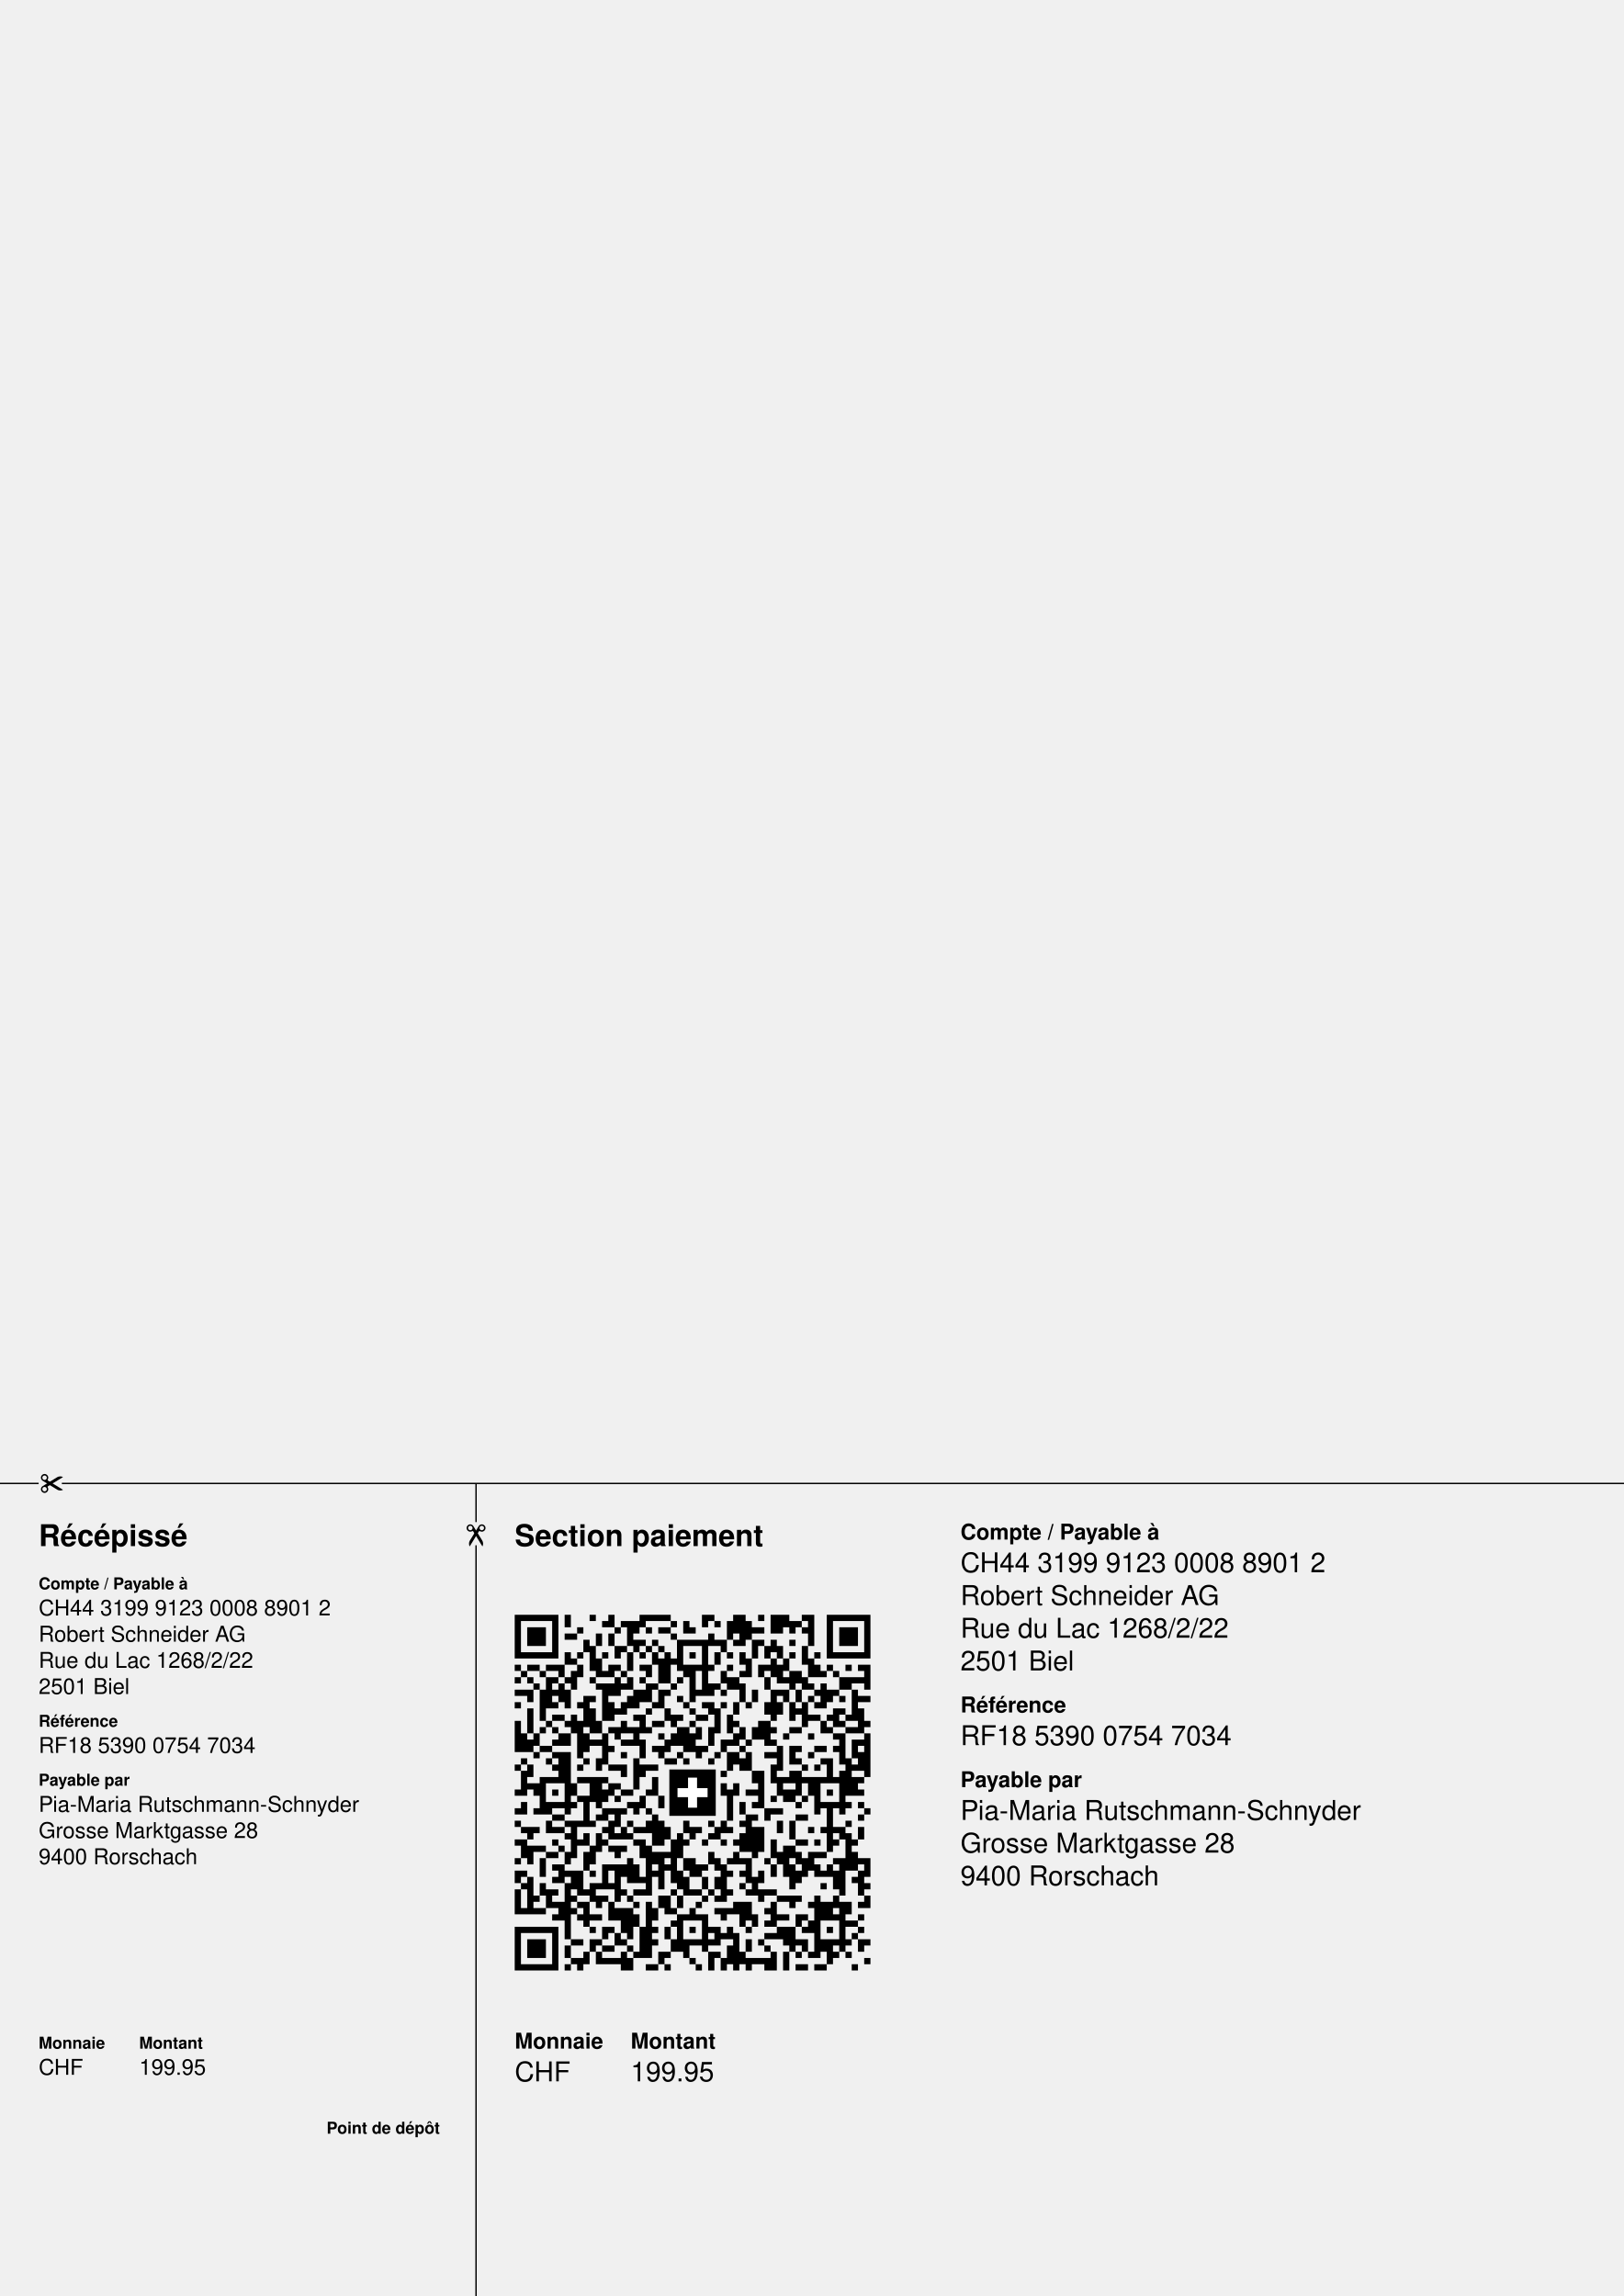
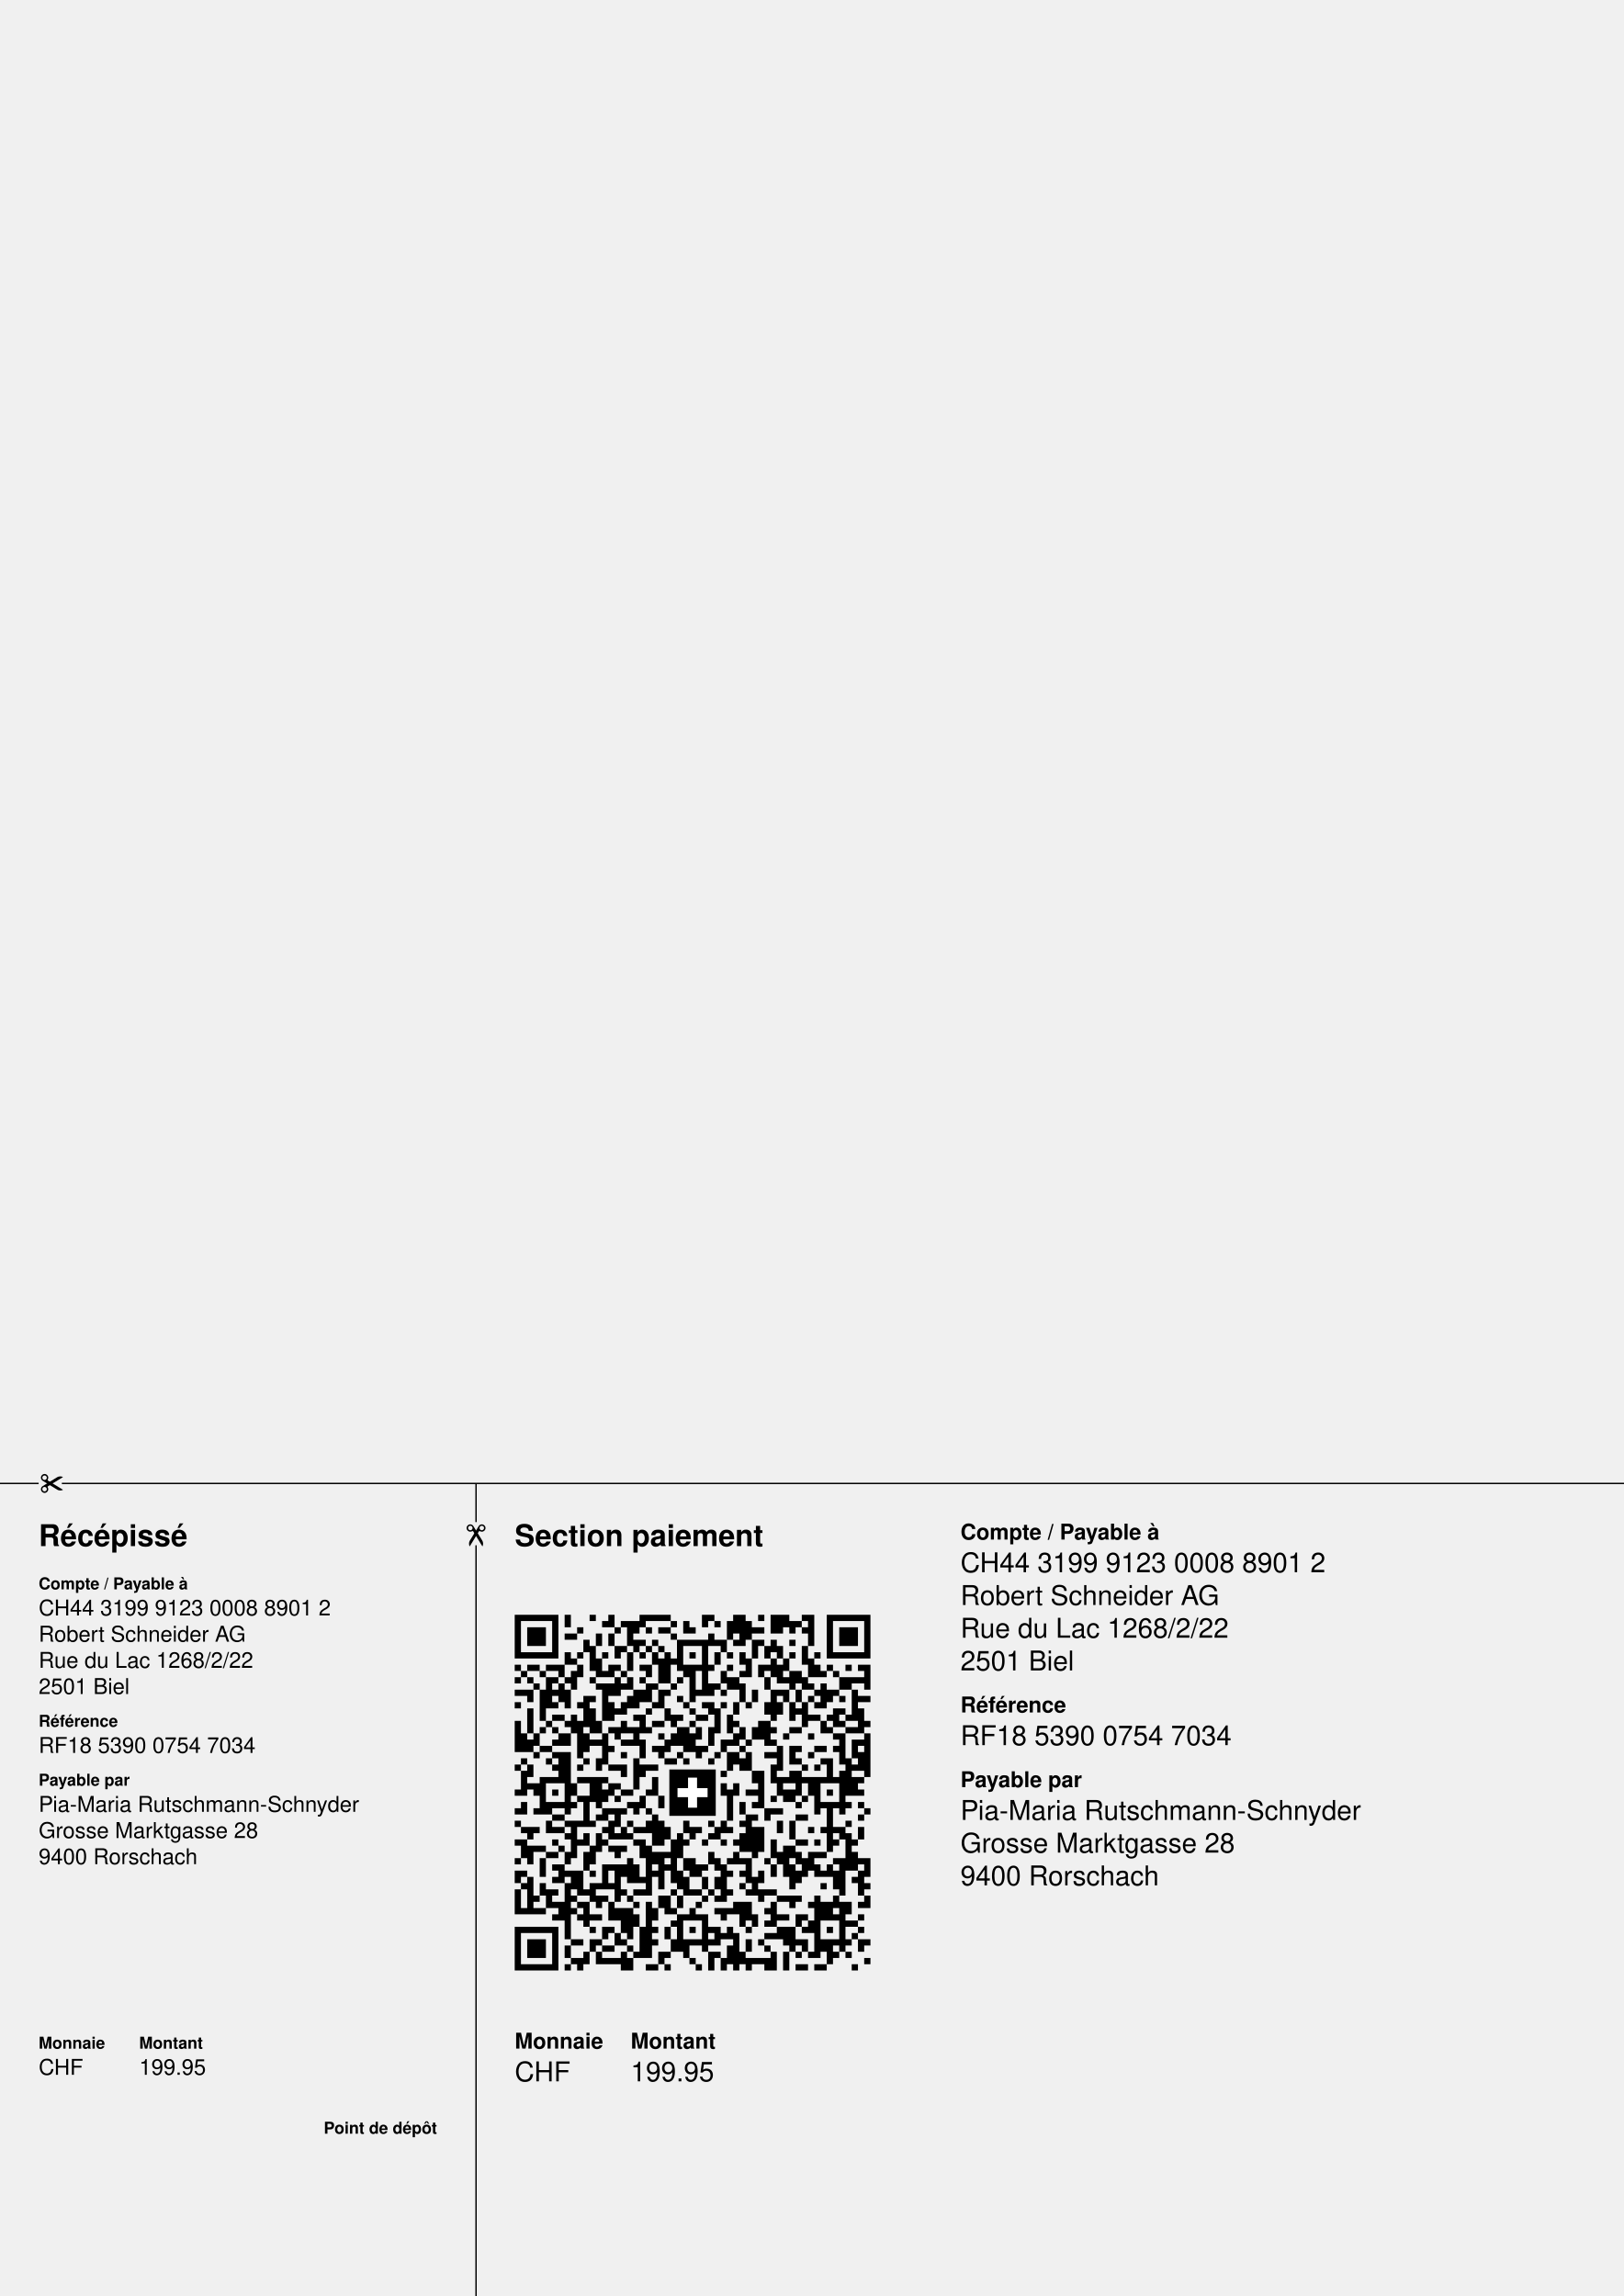
<svg xmlns="http://www.w3.org/2000/svg" width="210mm" height="297mm" version="1.1" viewBox="0 0 595.276 841.89">
  <g font-family="Helvetica,Arial" transform="translate(0 841.89)">
    <g transform="translate(188.702 -119.367) scale(2.288)">
      <path d="M0,-57h7v1h-7zm8,0h1v2h-1zm4,0h1v1h-1zm3,0h1v2h-1zm5,0h5v1h-5zm10,0h2v1h-2z m5,0h2v3h-2zm4,0h1v1h-1zm2,0h3v2h-3zm5,0h2v1h-2zm4,0h7v1h-7zm-50,1h1v6h-1z m6,0h1v6h-1zm8,0h1v1h-1zm3,0h4v1h-4zm8,0h1v1h-1zm2,0h1v2h-1zm3,0h1v1h-1z m2,0h1v1h-1zm2,0h1v3h-1zm3,0h1v3h-1zm7,0h2v1h-2zm3,0h1v4h-1zm3,0h1v6h-1z m6,0h1v6h-1zm-54,1h3v3h-3zm8,0h1v1h-1zm6,0h1v1h-1zm2,0h1v3h-1zm1,0h1v1h-1z m2,0h1v1h-1zm2,0h2v1h-2zm5,0h1v1h-1zm10,0h2v1h-2zm3,0h2v1h-2zm3,0h1v1h-1z m2,0h1v1h-1zm6,0h3v3h-3zm-44,1h2v1h-2zm5,0h1v2h-1zm2,0h1v2h-1zm10,0h1v1h-1z m6,0h1v2h-1zm5,0h1v2h-1zm-25,1h1v2h-1zm8,0h2v1h-2zm3,0h1v1h-1zm4,0h5v1h-5z m6,0h2v1h-2zm3,0h1v1h-1zm3,0h1v3h-1zm1,0h1v1h-1zm2,0h1v2h-1zm3,0h1v1h-1z m-32,1h1v4h-1zm4,0h2v1h-2zm3,0h1v1h-1zm2,0h1v1h-1zm2,0h1v1h-1zm3,0h1v4h-1z m4,0h1v8h-1zm3,0h1v1h-1zm7,0h1v2h-1zm2,0h1v2h-1zm4,0h1v3h-1zm-45,1h5v1h-5z m7,0h1v2h-1zm2,0h1v1h-1zm4,0h1v1h-1zm2,0h1v1h-1zm2,0h1v3h-1zm2,0h1v1h-1z m2,0h1v2h-1zm2,-0h1v5h-1zm4,0h1v1h-1zm4,0h1v2h-1zm2,0h1v1h-1zm2,0h1v2h-1z m8,0h1v1h-1zm4,0h1v1h-1zm3,0h5v1h-5zm-42,1h1v1h-1zm4,-0h1v3h-1zm10,0h1v4h-1z m2,0h1v1h-1zm12,-0h1v3h-1zm4,0h1v3h-1zm2,0h1v2h-1zm4,-0h1v3h-1zm-47,1h1v1h-1z m2,0h2v1h-2zm3,0h3v1h-3zm5,-0h1v2h-1zm5,0h2v1h-2zm5,0h2v1h-2zm7,-0h2v2h-2z m2,0h1v1h-1zm2,0h1v1h-1zm3,0h1v1h-1zm5,0h2v1h-2zm3,-0h1v3h-1zm6,0h1v2h-1z m2,0h1v1h-1zm3,0h1v1h-1zm2,0h2v1h-2zm-54,1h1v1h-1zm3,0h1v1h-1zm3,0h1v1h-1z m2,0h1v3h-1zm5,-0h2v1h-2zm3,0h1v1h-1zm4,0h1v1h-1zm12,0h1v2h-1zm3,0h1v1h-1z m3,0h1v1h-1zm5,0h2v2h-2zm5,0h1v1h-1zm2,0h1v1h-1zm5,0h1v3h-1zm-56,1h1v1h-1z m2,0h1v1h-1zm3,0h1v5h-1zm1,-0h1v1h-1zm2,0h1v1h-1zm4,0h1v1h-1zm4,0h1v3h-1z m2,0h1v2h-1zm2,-0h1v1h-1zm6,0h1v1h-1zm2,0h1v4h-1zm6,0h2v2h-2zm6,0h1v2h-1z m3,-0h1v1h-1zm3,0h1v2h-1zm6,-0h4v1h-4zm-49,1h1v1h-1zm4,0h1v3h-1zm6,0h3v1h-3z m4,0h1v1h-1zm4,0h1v3h-1zm1,0h1v1h-1zm3,0h1v1h-1zm6,0h2v1h-2zm5,0h1v3h-1z m8,0h1v1h-1zm3,0h1v1h-1zm2,0h1v4h-1zm3,0h2v1h-2zm-52,1h3v1h-3zm4,-0h1v5h-1z m2,0h1v1h-1zm2,0h1v3h-1zm6,-0h1v5h-1zm1,0h1v1h-1zm4,0h2v2h-2zm4,0h1v3h-1z m1,0h1v1h-1zm5,0h1v1h-1zm2,0h1v1h-1zm2,0h1v1h-1zm5,0h1v2h-1zm3,-0h1v5h-1z m1,0h2v1h-2zm3,0h1v2h-1zm3,0h1v1h-1zm2,0h2v1h-2zm4,-0h1v5h-1zm-52,1h1v1h-1z m9,-0h1v5h-1zm1,0h1v1h-1zm6,0h1v2h-1zm8,0h1v1h-1zm17,0h1v1h-1zm4,0h1v1h-1z m3,0h1v1h-1zm2,0h1v1h-1zm3,0h2v1h-2zm-55,1h1v1h-1zm6,0h1v1h-1zm4,0h1v1h-1z m5,-0h1v3h-1zm2,0h1v2h-1zm2,0h1v1h-1zm3,0h1v1h-1zm5,0h1v1h-1zm3,0h2v1h-2z m3,0h1v1h-1zm2,0h1v2h-1zm2,0h1v1h-1zm3,0h1v2h-1zm2,0h1v2h-1zm2,-0h1v3h-1z m2,0h1v4h-1zm2,0h1v1h-1zm-46,1h1v4h-1zm10,0h1v4h-1zm4,0h1v1h-1zm5,0h1v1h-1z m3,-0h1v2h-1zm4,0h1v1h-1zm3,0h2v1h-2zm14,0h1v1h-1zm6,-0h1v3h-1zm1,0h1v1h-1z m3,-0h1v4h-1zm-49,1h2v1h-2zm3,0h1v3h-1zm10,0h2v1h-2zm6,0h2v1h-2zm4,0h2v1h-2z m3,0h1v3h-1zm2,0h1v3h-1zm13,0h2v1h-2zm3,0h1v1h-1zm3,0h1v1h-1zm-53,1h1v5h-1z m5,0h1v1h-1zm3,0h1v1h-1zm2,0h1v6h-1zm3,0h1v2h-1zm4,0h1v2h-1zm3,0h1v2h-1z m2,0h2v1h-2zm3,0h1v1h-1zm3,0h1v1h-1zm7,0h1v1h-1zm4,0h2v3h-2zm10,0h1v2h-1z m3,0h1v1h-1zm4,0h1v1h-1zm-52,1h1v1h-1zm2,0h1v1h-1zm9,0h2v1h-2zm3,0h2v1h-2z m3,0h1v1h-1zm5,0h2v3h-2zm3,0h1v2h-1zm2,0h1v3h-1zm5,0h1v2h-1zm2,0h1v2h-1z m3,0h1v1h-1zm3,0h2v1h-2zm6,0h1v1h-1zm3,0h2v1h-2zm-52,1h1v3h-1zm2,0h1v2h-1z m4,0h2v2h-2zm4,0h1v3h-1zm3,0h1v5h-1zm2,0h1v1h-1zm3,0h1v2h-1zm4,0h1v1h-1z m2,0h1v2h-1zm3,0h1v3h-1zm7,0h1v2h-1zm8,0h1v1h-1zm4,0h1v1h-1zm4,0h2v1h-2z m5,0h1v7h-1zm-54,1h1v2h-1zm4,0h1v1h-1zm6,0h2v1h-2zm5,0h2v1h-2zm3,0h1v3h-1z m4,0h1v2h-1zm9,0h2v1h-2zm4,0h1v1h-1zm3,0h2v1h-2zm12,0h1v4h-1zm2,0h1v3h-1z m1,0h1v1h-1zm-51,1h2v1h-2zm11,0h1v1h-1zm7,0h2v1h-2zm5,0h1v1h-1zm2,0h2v1h-2z m4,0h1v1h-1zm3,0h1v1h-1zm6,0h1v4h-1zm2,0h1v3h-1zm1,0h1v1h-1zm3,0h2v1h-2z m3,0h1v1h-1zm-48,1h1v1h-1zm3,0h3v1h-3zm11,0h1v1h-1zm6,0h1v1h-1zm3,0h1v1h-1z m3,0h1v1h-1zm3,0h1v1h-1zm2,0h2v2h-2zm3,0h1v3h-1zm3,0h2v1h-2zm7,0h1v1h-1z m8,0h1v3h-1zm-54,1h1v1h-1zm4,0h1v1h-1zm2,0h2v4h-2zm4,0h1v1h-1zm2,0h1v2h-1z m6,0h1v5h-1zm5,0h2v1h-2zm3,0h1v1h-1zm4,0h1v1h-1zm5,0h1v2h-1zm9,0h1v1h-1z m4,0h2v1h-2zm4,0h1v6h-1zm-53,1h1v1h-1zm2,0h1v2h-1zm4,0h1v1h-1zm4,0h1v1h-1z m5,0h3v1h-3zm5,0h3v1h-3zm14,0h1v1h-1zm7,0h1v3h-1zm5,0h1v1h-1zm2,0h1v1h-1z m2,0h1v3h-1zm4,0h1v1h-1zm-53,1h1v4h-1zm16,0h1v1h-1zm3,0h1v1h-1zm13,0h1v1h-1z m5,0h2v2h-2zm6,0h2v2h-2zm8,0h1v7h-1zm-48,1h1v6h-1zm1,0h2v1h-2zm5,0h5v1h-5z m12,0h1v3h-1zm20,0h1v3h-1zm1,0h1v1h-1zm3,0h4v1h-4zm5,0h1v1h-1zm3,0h1v3h-1z m1,0h1v1h-1zm-53,1h2v1h-2zm6,0h1v5h-1zm1,0h1v2h-1zm3,0h2v3h-2zm3,0h2v1h-2z m18,0h1v2h-1zm2,0h1v2h-1zm4,0h1v4h-1zm6,0h1v2h-1zm2,0h2v2h-2zm-47,1h1v1h-1z m3,0h1v1h-1zm3,0h1v1h-1zm8,0h2v1h-2zm3,0h2v1h-2zm4,0h1v1h-1zm13,0h1v5h-1z m3,0h2v1h-2zm6,0h2v2h-2zm7,0h1v1h-1zm5,0h1v1h-1zm-45,1h2v1h-2zm4,0h1v1h-1z m2,0h1v1h-1zm4,0h1v2h-1zm3,0h1v2h-1zm18,0h1v1h-1zm5,0h1v1h-1zm2,0h1v3h-1z m-47,1h1v2h-1zm4,0h3v1h-3zm4,0h1v1h-1zm2,-0h1v4h-1zm2,0h1v1h-1zm5,0h2v1h-2z m18,0h1v2h-1zm2,0h1v1h-1zm7,0h1v1h-1zm4,0h3v1h-3zm4,0h1v1h-1zm2,0h1v1h-1z m-55,1h1v1h-1zm3,0h1v1h-1zm2,0h1v1h-1zm9,0h4v1h-4zm5,0h1v1h-1zm2,0h1v1h-1z m19,0h3v1h-3zm10,0h1v7h-1zm6,0h1v1h-1zm-50,1h2v1h-2zm7,0h2v1h-2zm3,-0h1v2h-1z m6,0h1v5h-1zm15,0h1v6h-1zm1,0h1v1h-1zm2,0h1v1h-1zm5,0h2v1h-2zm10,0h1v1h-1z m-55,1h1v1h-1zm5,0h1v2h-1zm3,-0h3v1h-3zm4,0h1v1h-1zm3,0h1v3h-1zm3,-0h1v1h-1z m3,0h1v2h-1zm2,-0h1v4h-1zm4,0h1v2h-1zm4,-0h1v1h-1zm2,0h1v2h-1zm3,-0h1v1h-1z m6,0h1v2h-1zm2,0h1v3h-1zm9,-0h1v1h-1zm-52,1h3v1h-3zm5,0h2v1h-2zm3,-0h1v5h-1z m5,0h1v1h-1zm3,0h1v2h-1zm2,0h2v1h-2zm5,0h1v2h-1zm4,0h2v1h-2zm4,0h1v2h-1z m2,0h1v1h-1zm4,-0h2v4h-2zm9,0h1v1h-1zm2,0h1v1h-1zm2,0h2v1h-2zm4,0h1v2h-1z m-53,1h1v1h-1zm6,0h1v1h-1zm3,-0h1v2h-1zm2,0h1v3h-1zm3,0h1v1h-1zm2,0h1v1h-1z m8,-0h1v4h-1zm2,0h1v1h-1zm3,0h1v1h-1zm5,-0h1v3h-1zm16,0h2v1h-2zm-52,1h2v1h-2z m6,0h1v1h-1zm4,0h1v1h-1zm4,0h1v1h-1zm5,0h2v1h-2zm6,0h1v7h-1zm2,-0h1v1h-1z m3,0h1v1h-1zm3,0h1v1h-1zm2,0h1v1h-1zm6,0h1v3h-1zm4,0h2v1h-2zm3,0h1v1h-1z m3,0h1v1h-1zm2,0h1v5h-1zm1,0h1v1h-1zm-53,1h4v1h-4zm6,0h1v1h-1zm5,0h1v3h-1z m3,0h3v1h-3zm5,0h2v2h-2zm23,0h1v5h-1zm1,0h1v2h-1zm-43,1h2v1h-2zm4,0h2v1h-2z m3,0h1v2h-1zm3,0h1v3h-1zm5,0h1v1h-1zm6,0h2v2h-2zm2,0h1v1h-1zm7,0h1v2h-1z m4,0h1v2h-1zm3,0h1v1h-1zm4,0h1v2h-1zm3,0h1v2h-1zm2,0h3v1h-3zm7,0h1v3h-1z m-54,1h1v1h-1zm2,0h1v1h-1zm2,0h1v3h-1zm14,0h1v4h-1zm3,0h1v6h-1zm6,-0h2v2h-2z m5,0h1v2h-1zm2,0h1v1h-1zm2,0h2v1h-2zm4,0h1v1h-1zm6,0h2v2h-2zm5,0h2v1h-2z m4,0h2v1h-2zm-49,1h2v1h-2zm8,0h4v1h-4zm5,0h1v3h-1zm4,0h1v4h-1zm1,0h1v1h-1z m5,0h2v1h-2zm4,0h1v6h-1zm4,0h1v3h-1zm4,0h1v2h-1zm3,0h1v4h-1zm4,0h1v2h-1z m2,0h1v2h-1zm2,0h1v5h-1zm4,0h1v2h-1zm-56,1h2v1h-2zm7,0h4v1h-4zm5,0h1v1h-1z m2,0h1v3h-1zm2,0h1v5h-1zm1,0h1v1h-1zm5,0h1v1h-1zm4,0h1v3h-1zm2,0h2v1h-2z m6,0h1v1h-1zm2,0h1v1h-1zm3,0h1v2h-1zm6,0h2v1h-2zm4,0h1v1h-1zm2,0h1v3h-1z m4,0h1v4h-1zm-55,1h1v1h-1zm2,0h1v6h-1zm4,0h2v1h-2zm3,0h2v2h-2zm11,0h1v1h-1z m7,0h1v3h-1zm3,0h1v2h-1zm2,0h1v2h-1zm6,0h1v3h-1zm7,0h1v1h-1zm9,0h1v1h-1z m-53,1h1v1h-1zm3,0h1v2h-1zm4,0h1v9h-1zm4,0h1v3h-1zm1,0h1v1h-1zm2,0h1v1h-1z m21,0h1v1h-1zm13,0h1v1h-1zm7,0h1v1h-1zm-56,1h1v4h-1zm5,0h1v3h-1zm1,0h1v1h-1z m4,0h2v1h-2zm7,0h1v1h-1zm2,0h2v1h-2zm6,0h1v1h-1zm3,0h2v1h-2zm3,0h1v1h-1z m3,0h1v1h-1zm3,0h1v1h-1zm2,0h3v1h-3zm-36,1h1v1h-1zm6,0h1v1h-1zm4,0h2v1h-2z m5,0h1v1h-1zm5,-0h2v2h-2zm3,0h1v2h-1zm4,0h1v1h-1zm2,0h1v1h-1zm7,0h1v1h-1z m3,0h4v1h-4zm6,-0h1v10h-1zm3,0h1v2h-1zm5,0h1v2h-1zm-50,1h2v1h-2zm4,0h2v1h-2z m3,0h1v1h-1zm2,0h1v3h-1zm4,-0h1v1h-1zm2,0h1v9h-1zm8,0h1v1h-1zm6,0h3v2h-3z m6,0h1v4h-1zm3,-0h1v1h-1zm3,0h1v1h-1zm2,0h2v3h-2zm3,0h1v8h-1zm1,-0h1v2h-1z m2,0h1v1h-1zm-54,1h1v1h-1zm2,0h2v1h-2zm4,0h1v2h-1zm2,0h1v1h-1zm2,0h1v3h-1z m5,-0h3v2h-3zm6,0h1v2h-1zm2,0h2v1h-2zm4,0h1v2h-1zm4,0h3v1h-3zm8,0h1v1h-1z m-34,1h1v1h-1zm4,0h1v1h-1zm2,0h2v1h-2zm7,0h1v2h-1zm7,0h1v6h-1zm1,-0h1v1h-1z m2,0h2v1h-2zm4,0h1v1h-1zm3,0h3v1h-3zm6,0h2v1h-2zm3,0h2v1h-2zm6,0h1v1h-1z m4,0h1v1h-1zm-38,1h2v2h-2zm8,0h1v1h-1zm5,0h1v5h-1zm6,0h1v1h-1zm2,0h1v1h-1z m2,0h1v1h-1zm5,0h1v1h-1zm2,0h1v2h-1zm6,0h2v1h-2zm-53,1h7v1h-7zm12,0h1v1h-1z m2,0h2v1h-2zm6,0h1v5h-1zm2,0h1v1h-1zm2,0h1v2h-1zm4,0h1v1h-1zm3,0h2v1h-2z m3,0h1v2h-1zm3,0h1v1h-1zm5,0h3v2h-3zm4,0h1v1h-1zm4,0h1v1h-1zm5,0h1v1h-1z m-55,1h1v6h-1zm6,0h1v6h-1zm8,-0h1v1h-1zm2,0h1v2h-1zm2,-0h1v1h-1zm14,0h2v1h-2z m3,0h1v6h-1zm5,-0h2v1h-2zm14,0h1v1h-1zm-52,1h3v3h-3zm7,-0h2v1h-2zm3,0h2v1h-2z m5,0h1v1h-1zm5,0h1v1h-1zm3,0h1v2h-1zm2,-0h3v1h-3zm4,0h2v1h-2zm6,0h1v2h-1z m2,-0h1v1h-1zm4,0h4v1h-4zm6,0h2v2h-2zm2,-0h1v1h-1zm2,0h1v1h-1zm2,0h2v1h-2z m-47,1h1v2h-1zm4,0h1v1h-1zm2,0h2v1h-2zm4,0h1v1h-1zm9,0h1v2h-1zm7,0h1v3h-1z m6,0h1v1h-1zm4,0h1v1h-1zm2,0h1v1h-1zm9,0h1v1h-1zm-44,1h1v2h-1zm2,0h1v2h-1z m4,0h1v3h-1zm2,0h1v1h-1zm4,0h2v1h-2zm8,0h1v3h-1zm1,0h1v1h-1zm4,0h1v2h-1z m5,0h1v3h-1zm2,0h1v3h-1zm2,0h1v1h-1zm2,0h1v1h-1zm3,0h2v1h-2zm3,0h1v1h-1z m-44,1h2v1h-2zm5,0h3v1h-3zm4,0h1v2h-1zm5,0h1v1h-1zm5,0h1v1h-1zm5,0h1v2h-1z m4,0h4v1h-4zm13,0h1v1h-1zm6,0h1v1h-1zm-55,1h5v1h-5zm7,0h1v1h-1zm2,0h1v1h-1z m11,0h2v1h-2zm3,0h1v1h-1zm5,0h1v1h-1zm8,0h1v1h-1zm3,0h1v1h-1zm5,0h2v1h-2z m3,0h2v1h-2zm6,0h1v1h-1z" fill="#000000" />
    </g>
    <g transform="translate(188.702 -119.367)">
      <path d="M56.693,-73.701h17.008v17.008h-17.008z" fill="#000000" />
      <path d="M63.543,-70.709h3.307v11.024h-3.307zm-3.858,3.858h11.024v3.307h-11.024z" fill="#ffffff" />
    </g>
    <g transform="translate(188.702 -0)">
      <text x="0" y="-274.976" font-size="11" font-weight="bold">Section paiement</text>
      <text x="0" y="-90.709" font-size="8" font-weight="bold">Monnaie</text>
      <text x="0" y="-78.709" font-size="10">CHF</text>
    </g>
    <g transform="translate(231.222 -0)">
      <text x="0" y="-90.709" font-size="8" font-weight="bold">Montant</text>
      <text x="0" y="-78.709" font-size="10">199.95</text>
    </g>
    <g transform="translate(352.12 -0)">
      <text x="0" y="-277.376" font-size="8" font-weight="bold">Compte / Payable à</text>
      <text x="0" y="-265.376" font-size="10">CH44 3199 9123 0008 8901 2</text>
      <text x="0" y="-253.376" font-size="10">Robert Schneider AG</text>
      <text x="0" y="-241.376" font-size="10">Rue du Lac 1268/2/22</text>
      <text x="0" y="-229.376" font-size="10">2501 Biel</text>
      <text x="0" y="-213.976" font-size="8" font-weight="bold">Référence</text>
      <text x="0" y="-201.976" font-size="10">RF18 5390 0754 7034</text>
      <text x="0" y="-186.576" font-size="8" font-weight="bold">Payable par</text>
      <text x="0" y="-174.576" font-size="10">Pia-Maria Rutschmann-Schnyder</text>
      <text x="0" y="-162.576" font-size="10">Grosse Marktgasse 28</text>
      <text x="0" y="-150.576" font-size="10">9400 Rorschach</text>
    </g>
    <g transform="translate(14.173 -0)">
      <text x="0" y="-274.976" font-size="11" font-weight="bold">Récépissé</text>
      <text x="0" y="-259.134" font-size="6" font-weight="bold">Compte / Payable à</text>
      <text x="0" y="-249.534" font-size="8">CH44 3199 9123 0008 8901 2</text>
      <text x="0" y="-239.934" font-size="8">Robert Schneider AG</text>
      <text x="0" y="-230.334" font-size="8">Rue du Lac 1268/2/22</text>
      <text x="0" y="-220.734" font-size="8">2501 Biel</text>
      <text x="0" y="-208.734" font-size="6" font-weight="bold">Référence</text>
      <text x="0" y="-199.134" font-size="8">RF18 5390 0754 7034</text>
      <text x="0" y="-187.134" font-size="6" font-weight="bold">Payable par</text>
      <text x="0" y="-177.534" font-size="8">Pia-Maria Rutschmann-Schnyder</text>
      <text x="0" y="-167.934" font-size="8">Grosse Marktgasse 28</text>
      <text x="0" y="-158.334" font-size="8">9400 Rorschach</text>
      <text x="0" y="-90.709" font-size="6" font-weight="bold">Monnaie</text>
      <text x="0" y="-81.109" font-size="8">CHF</text>
    </g>
    <g transform="translate(51.024 -0)">
      <text x="0" y="-90.709" font-size="6" font-weight="bold">Montant</text>
      <text x="0" y="-81.109" font-size="8">199.95</text>
    </g>
-     <text x="119.727" y="-59.528" font-size="6" font-weight="bold">Point de dépôt</text>
+     <text x="118.686" y="-59.528" font-size="6" font-weight="bold">Point de dépôt</text>
    <path d="M174.529,-0l0,-275.272m0,-8.504l0,-14.173m-174.529,0l14.173,0m8.504,0l573.222,0" stroke="#000000" stroke-width="0.5" fill="none" />
    <g transform="translate(171.468 -274.847) scale(0.006)">
      <path d="M131.754,-359.388c-33.041,54.539,-52.384,110.154,-52.384,192.144c0,62.702,15.27,120.654,41.122,167.596l567.598,-926.232c10.25,-16.724,34.279,-23.091,63.969,-5.805c33.06,19.242,71.495,30.268,112.507,30.268 c123.676,0,223.937,-100.261,223.937,-223.937c0,-123.676,-100.261,-223.937,-223.937,-223.937c-76.348,0,-143.773,38.208,-184.195,96.548l-548.617,893.353zm728.561,-904.861c75.929,0,137.48,61.551,137.48,137.48 c0,75.929,-61.551,137.48,-137.48,137.48c-75.929,0,-137.48,-61.551,-137.48,-137.48c0,-75.929,61.551,-137.48,137.48,-137.48z" fill="#000000" />
    </g>
    <g transform="translate(177.591 -274.847) scale(-0.006 0.006)">
      <path d="M131.754,-359.388c-33.041,54.539,-52.384,110.154,-52.384,192.144c0,62.702,15.27,120.654,41.122,167.596l567.598,-926.232c10.25,-16.724,34.279,-23.091,63.969,-5.805c33.06,19.242,71.495,30.268,112.507,30.268 c123.676,0,223.937,-100.261,223.937,-223.937c0,-123.676,-100.261,-223.937,-223.937,-223.937c-76.348,0,-143.773,38.208,-184.195,96.548l-548.617,893.353zm728.561,-904.861c75.929,0,137.48,61.551,137.48,137.48 c0,75.929,-61.551,137.48,-137.48,137.48c-75.929,0,-137.48,-61.551,-137.48,-137.48c0,-75.929,61.551,-137.48,137.48,-137.48z" fill="#000000" />
    </g>
    <g transform="translate(23.102 -294.888) rotate(-90) scale(0.006)">
      <path d="M131.754,-359.388c-33.041,54.539,-52.384,110.154,-52.384,192.144c0,62.702,15.27,120.654,41.122,167.596l567.598,-926.232c10.25,-16.724,34.279,-23.091,63.969,-5.805c33.06,19.242,71.495,30.268,112.507,30.268 c123.676,0,223.937,-100.261,223.937,-223.937c0,-123.676,-100.261,-223.937,-223.937,-223.937c-76.348,0,-143.773,38.208,-184.195,96.548l-548.617,893.353zm728.561,-904.861c75.929,0,137.48,61.551,137.48,137.48 c0,75.929,-61.551,137.48,-137.48,137.48c-75.929,0,-137.48,-61.551,-137.48,-137.48c0,-75.929,61.551,-137.48,137.48,-137.48z" fill="#000000" />
    </g>
    <g transform="translate(23.102 -301.011) rotate(-90) scale(-0.006 0.006)">
      <path d="M131.754,-359.388c-33.041,54.539,-52.384,110.154,-52.384,192.144c0,62.702,15.27,120.654,41.122,167.596l567.598,-926.232c10.25,-16.724,34.279,-23.091,63.969,-5.805c33.06,19.242,71.495,30.268,112.507,30.268 c123.676,0,223.937,-100.261,223.937,-223.937c0,-123.676,-100.261,-223.937,-223.937,-223.937c-76.348,0,-143.773,38.208,-184.195,96.548l-548.617,893.353zm728.561,-904.861c75.929,0,137.48,61.551,137.48,137.48 c0,75.929,-61.551,137.48,-137.48,137.48c-75.929,0,-137.48,-61.551,-137.48,-137.48c0,-75.929,61.551,-137.48,137.48,-137.48z" fill="#000000" />
    </g>
  </g>
</svg>
